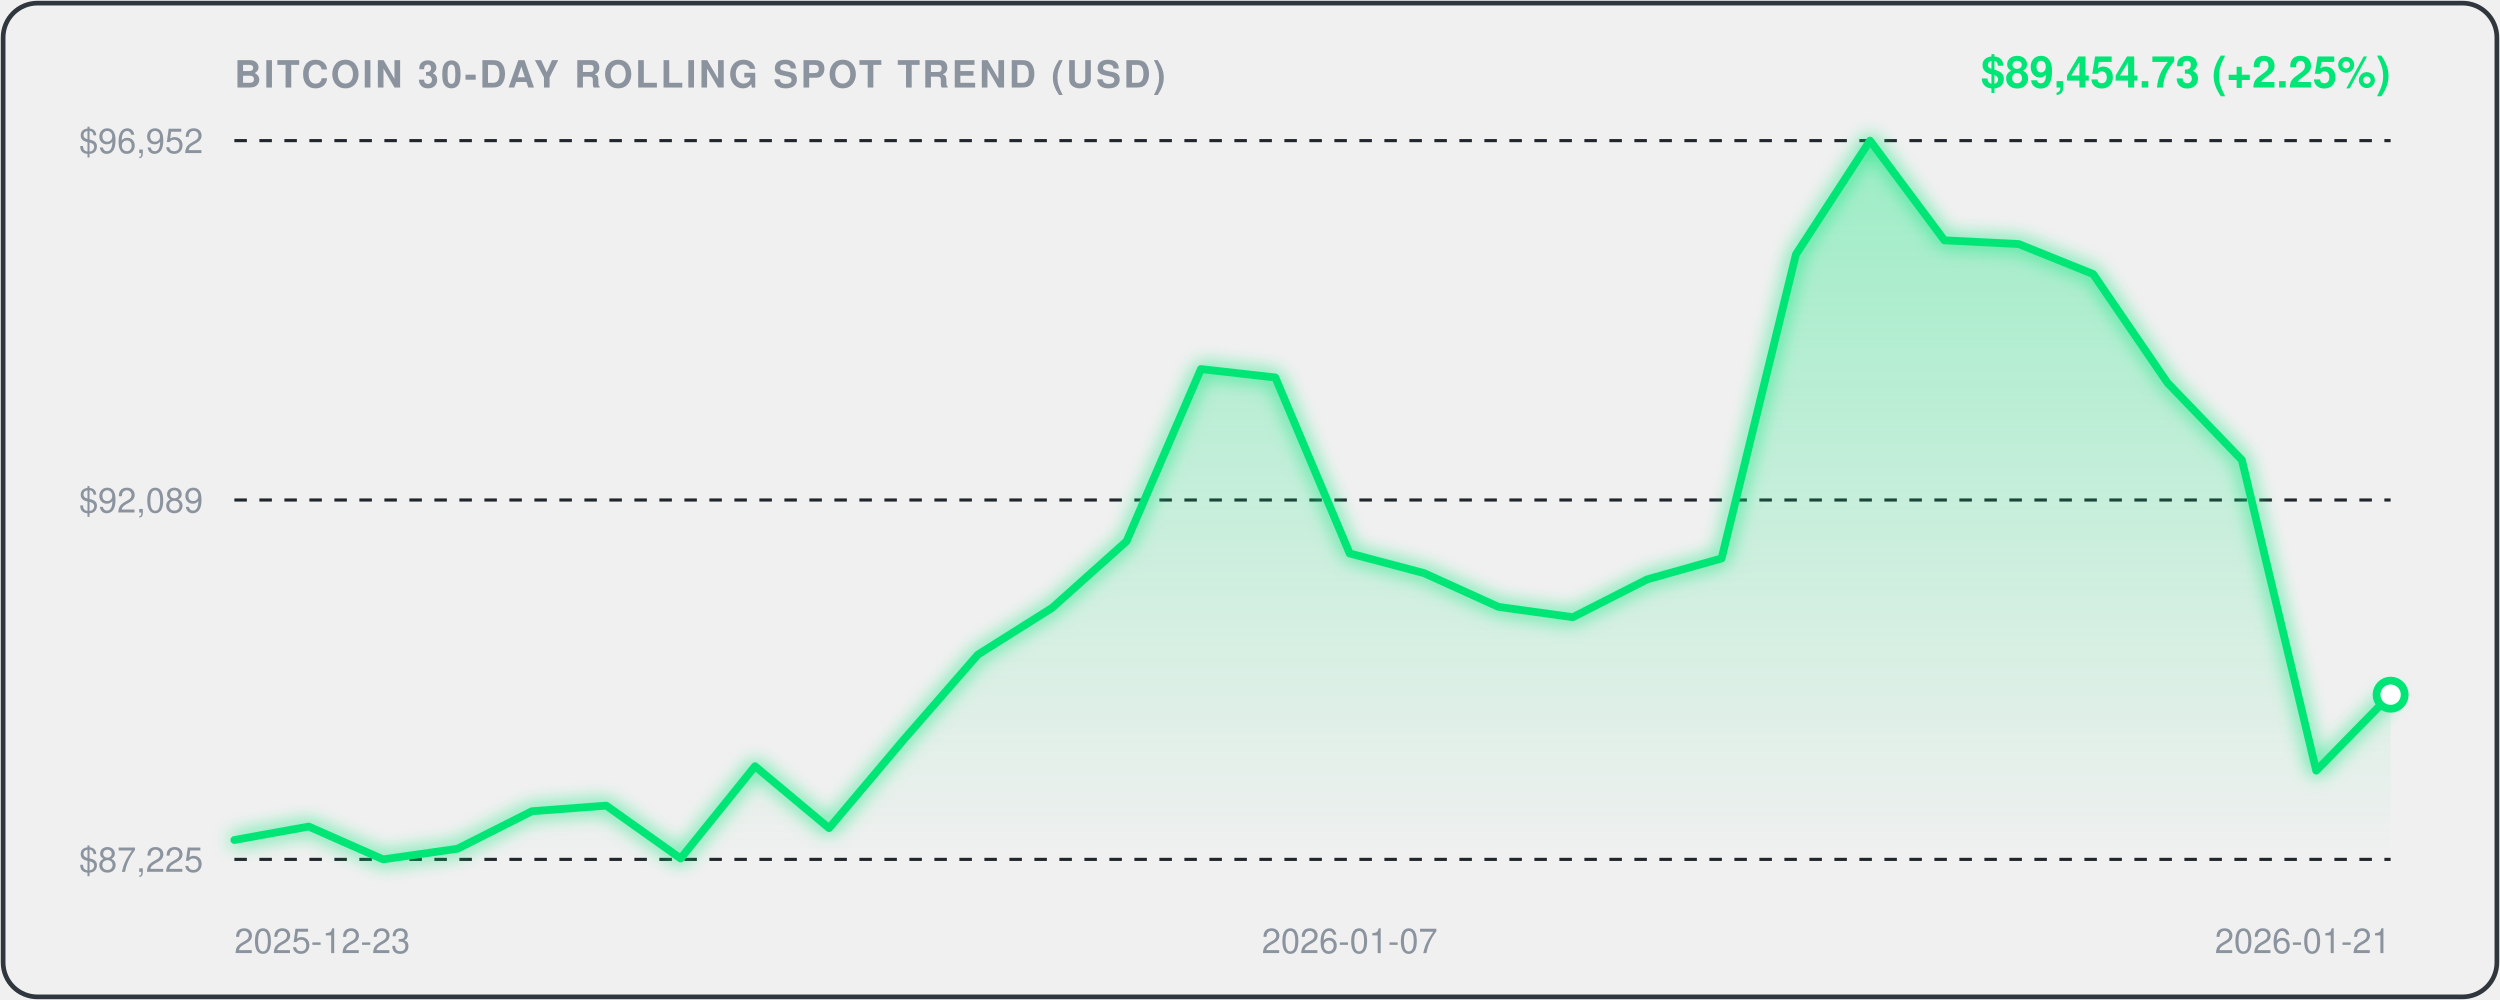
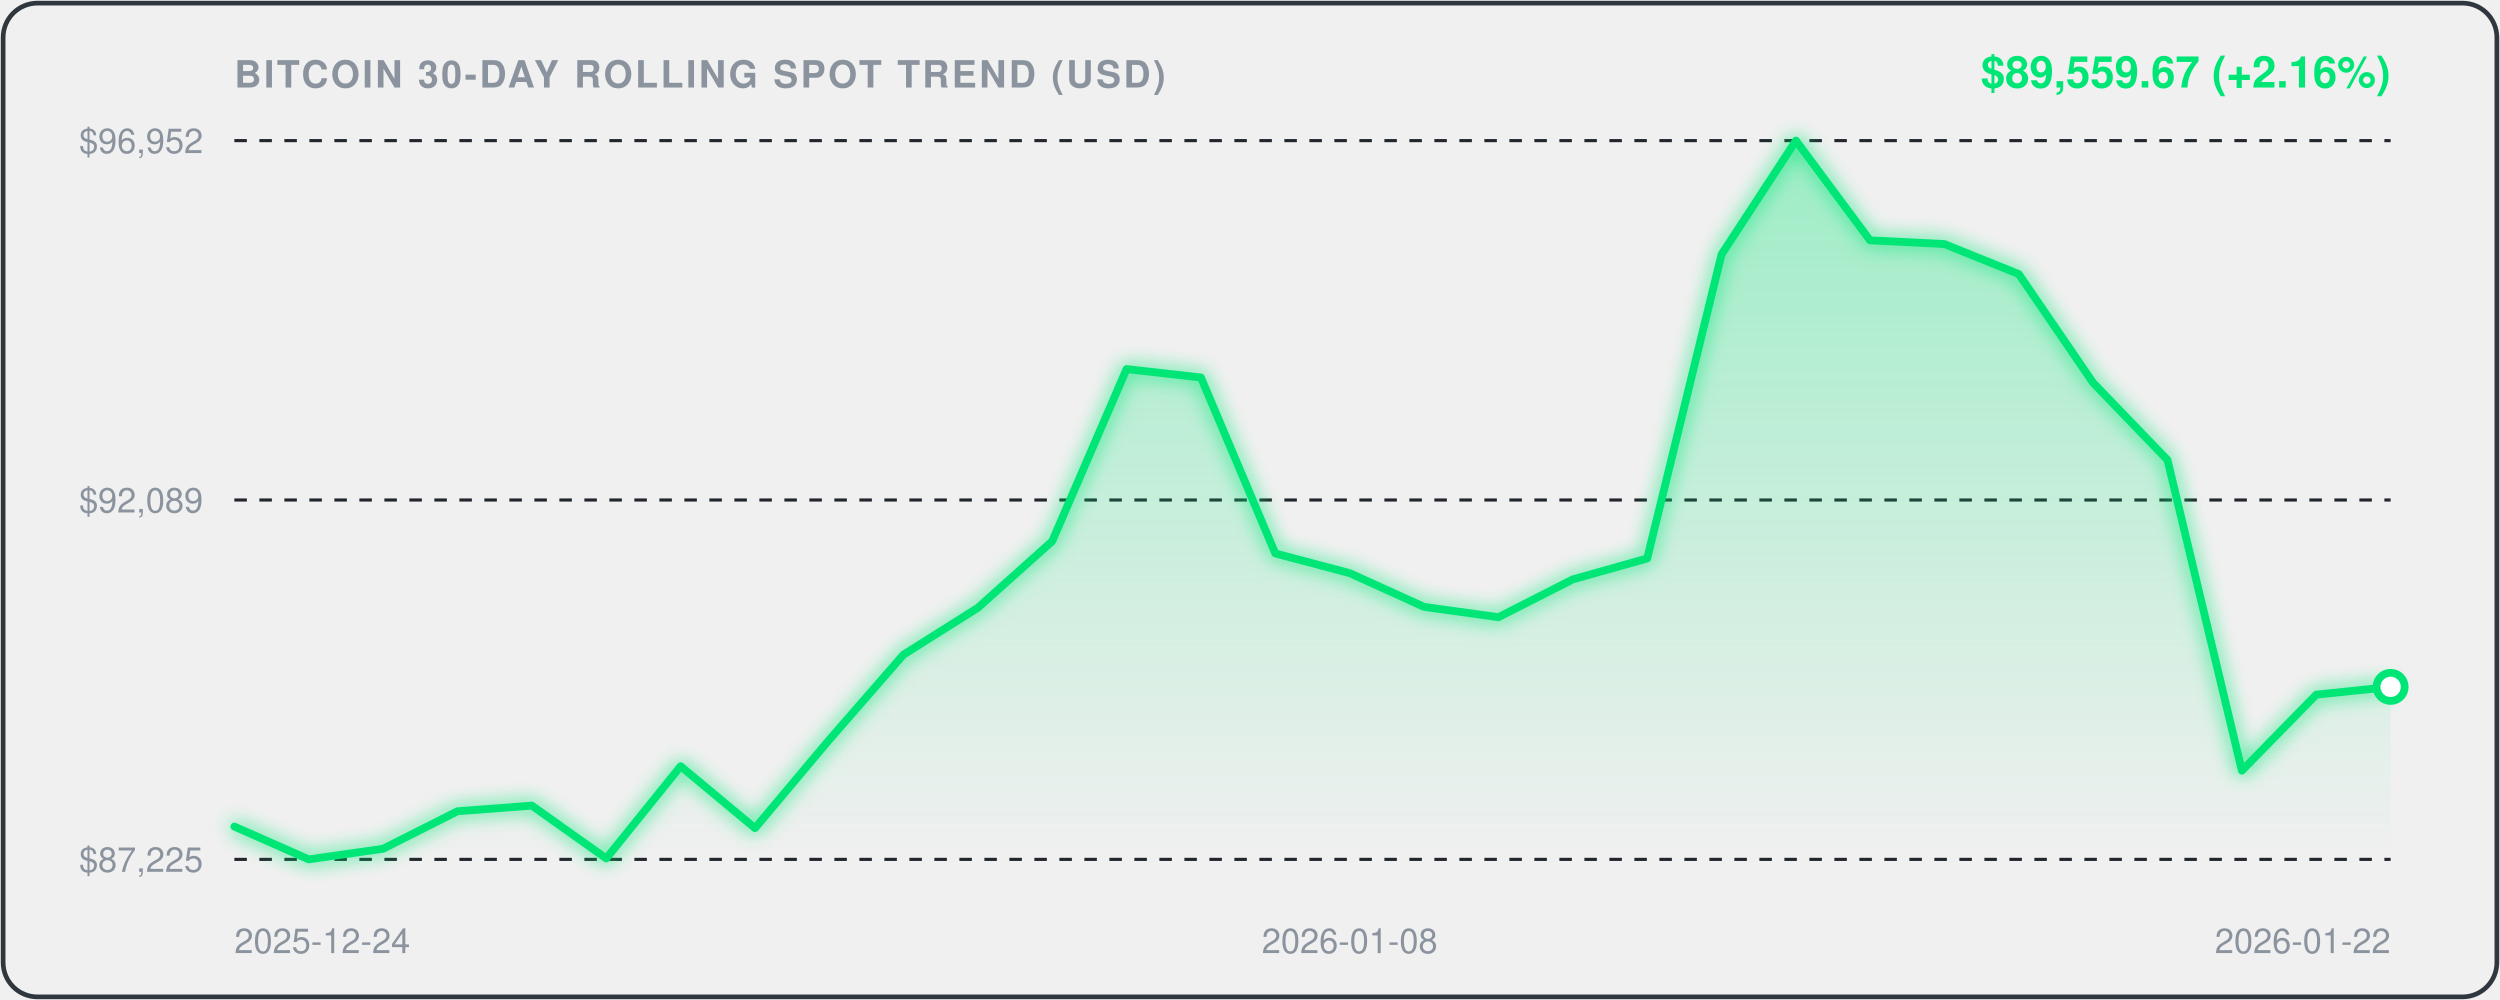
<svg xmlns="http://www.w3.org/2000/svg" viewBox="0 0 800 320" width="100%" height="100%" style="background:#0d1117;border-radius:12px;font-family:-apple-system,BlinkMacSystemFont,'Segoe UI',Helvetica,Arial,sans-serif;">
  <defs>
    <linearGradient id="areaGrad" x1="0" y1="0" x2="0" y2="1">
      <stop offset="0%" stop-color="rgba(0, 230, 118, 0.35)" />
      <stop offset="100%" stop-color="rgba(0, 230, 118, 0.0)" />
    </linearGradient>
    <filter id="glow" x="-20%" y="-20%" width="140%" height="140%">
      <feGaussianBlur stdDeviation="3" result="blur" />
      <feComposite in="SourceGraphic" in2="blur" operator="over" />
    </filter>
  </defs>
  <rect x="1" y="1" width="798" height="318" rx="11" fill="none" stroke="#30363d" stroke-width="1.5" />
  <text x="75" y="28" fill="#8b949e" font-size="12" font-weight="600" letter-spacing="0.8">BITCOIN 30-DAY ROLLING SPOT TREND (USD)</text>
-   <text x="765" y="28" text-anchor="end" fill="#00E676" font-size="14" font-weight="700">$89,454.73 (+2.25%)</text>
+   <text x="765" y="28" text-anchor="end" fill="#00E676" font-size="14" font-weight="700">$89,559.67 (+2.16%)</text>
  <line x1="75" y1="45" x2="765" y2="45" stroke="#21262d" stroke-width="1" stroke-dasharray="4,4" />
  <text x="65" y="49" text-anchor="end" fill="#8b949e" font-size="11">$96,952</text>
  <line x1="75" y1="160.0" x2="765" y2="160.0" stroke="#21262d" stroke-width="1" stroke-dasharray="4,4" />
  <text x="65" y="164.0" text-anchor="end" fill="#8b949e" font-size="11">$92,089</text>
  <line x1="75" y1="275" x2="765" y2="275" stroke="#21262d" stroke-width="1" stroke-dasharray="4,4" />
  <text x="65" y="279" text-anchor="end" fill="#8b949e" font-size="11">$87,225</text>
-   <path d="M 75.0,268.8 L 98.8,264.5 L 122.6,275.0 L 146.4,271.6 L 170.2,259.6 L 194.0,257.8 L 217.8,274.7 L 241.6,245.2 L 265.3,265.0 L 289.1,236.8 L 312.9,209.5 L 336.7,194.5 L 360.5,173.2 L 384.3,118.1 L 408.1,120.8 L 431.9,177.1 L 455.7,183.4 L 479.5,194.2 L 503.3,197.5 L 527.1,185.4 L 550.9,178.7 L 574.7,81.4 L 598.4,45.0 L 622.2,76.9 L 646.0,78.1 L 669.8,87.7 L 693.6,122.5 L 717.4,147.2 L 741.2,246.6 L 765.0,222.3 L 765.0,275.0 L 75.0,275.0 Z" fill="url(#areaGrad)" />
-   <path d="M 75.0,268.8 L 98.8,264.5 L 122.6,275.0 L 146.4,271.6 L 170.2,259.6 L 194.0,257.8 L 217.8,274.7 L 241.6,245.2 L 265.3,265.0 L 289.1,236.8 L 312.9,209.5 L 336.7,194.5 L 360.5,173.2 L 384.3,118.1 L 408.1,120.8 L 431.9,177.1 L 455.7,183.4 L 479.5,194.2 L 503.3,197.5 L 527.1,185.4 L 550.9,178.7 L 574.7,81.4 L 598.4,45.0 L 622.2,76.9 L 646.0,78.1 L 669.8,87.7 L 693.6,122.5 L 717.4,147.2 L 741.2,246.6 L 765.0,222.3" fill="none" stroke="#00E676" stroke-width="2.5" stroke-linecap="round" stroke-linejoin="round" filter="url(#glow)" />
-   <circle cx="765.0" cy="222.3" r="4.5" fill="#ffffff" stroke="#00E676" stroke-width="2.5" />
-   <text x="75.0" y="305" fill="#8b949e" font-size="11" text-anchor="start">2025-12-23</text>
-   <text x="431.9" y="305" fill="#8b949e" font-size="11" text-anchor="middle">2026-01-07</text>
-   <text x="765.0" y="305" fill="#8b949e" font-size="11" text-anchor="end">2026-01-21</text>
+   <path d="M 75.0,264.5 L 98.8,275.0 L 122.6,271.6 L 146.4,259.6 L 170.2,257.8 L 194.0,274.7 L 217.8,245.2 L 241.6,265.0 L 265.3,236.8 L 289.1,209.5 L 312.9,194.5 L 336.7,173.2 L 360.5,118.1 L 384.3,120.8 L 408.1,177.1 L 431.9,183.4 L 455.7,194.2 L 479.5,197.5 L 503.3,185.4 L 527.1,178.7 L 550.9,81.4 L 574.7,45.0 L 598.4,76.9 L 622.2,78.1 L 646.0,87.7 L 669.8,122.5 L 693.6,147.2 L 717.4,246.6 L 741.2,222.3 L 765.0,219.8 L 765.0,275.0 L 75.0,275.0 Z" fill="url(#areaGrad)" />
+   <path d="M 75.0,264.5 L 98.8,275.0 L 122.6,271.6 L 146.4,259.6 L 170.2,257.8 L 194.0,274.7 L 217.8,245.2 L 241.6,265.0 L 265.3,236.8 L 289.1,209.5 L 312.9,194.5 L 336.7,173.2 L 360.5,118.1 L 384.3,120.8 L 408.1,177.1 L 431.9,183.4 L 455.7,194.2 L 479.5,197.5 L 503.3,185.4 L 527.1,178.7 L 550.9,81.4 L 574.7,45.0 L 598.4,76.9 L 622.2,78.1 L 646.0,87.7 L 669.8,122.5 L 693.6,147.2 L 717.4,246.6 L 741.2,222.3 L 765.0,219.8" fill="none" stroke="#00E676" stroke-width="2.5" stroke-linecap="round" stroke-linejoin="round" filter="url(#glow)" />
+   <circle cx="765.0" cy="219.8" r="4.5" fill="#ffffff" stroke="#00E676" stroke-width="2.5" />
+   <text x="75.0" y="305" fill="#8b949e" font-size="11" text-anchor="start">2025-12-24</text>
+   <text x="431.9" y="305" fill="#8b949e" font-size="11" text-anchor="middle">2026-01-08</text>
+   <text x="765.0" y="305" fill="#8b949e" font-size="11" text-anchor="end">2026-01-22</text>
</svg>
